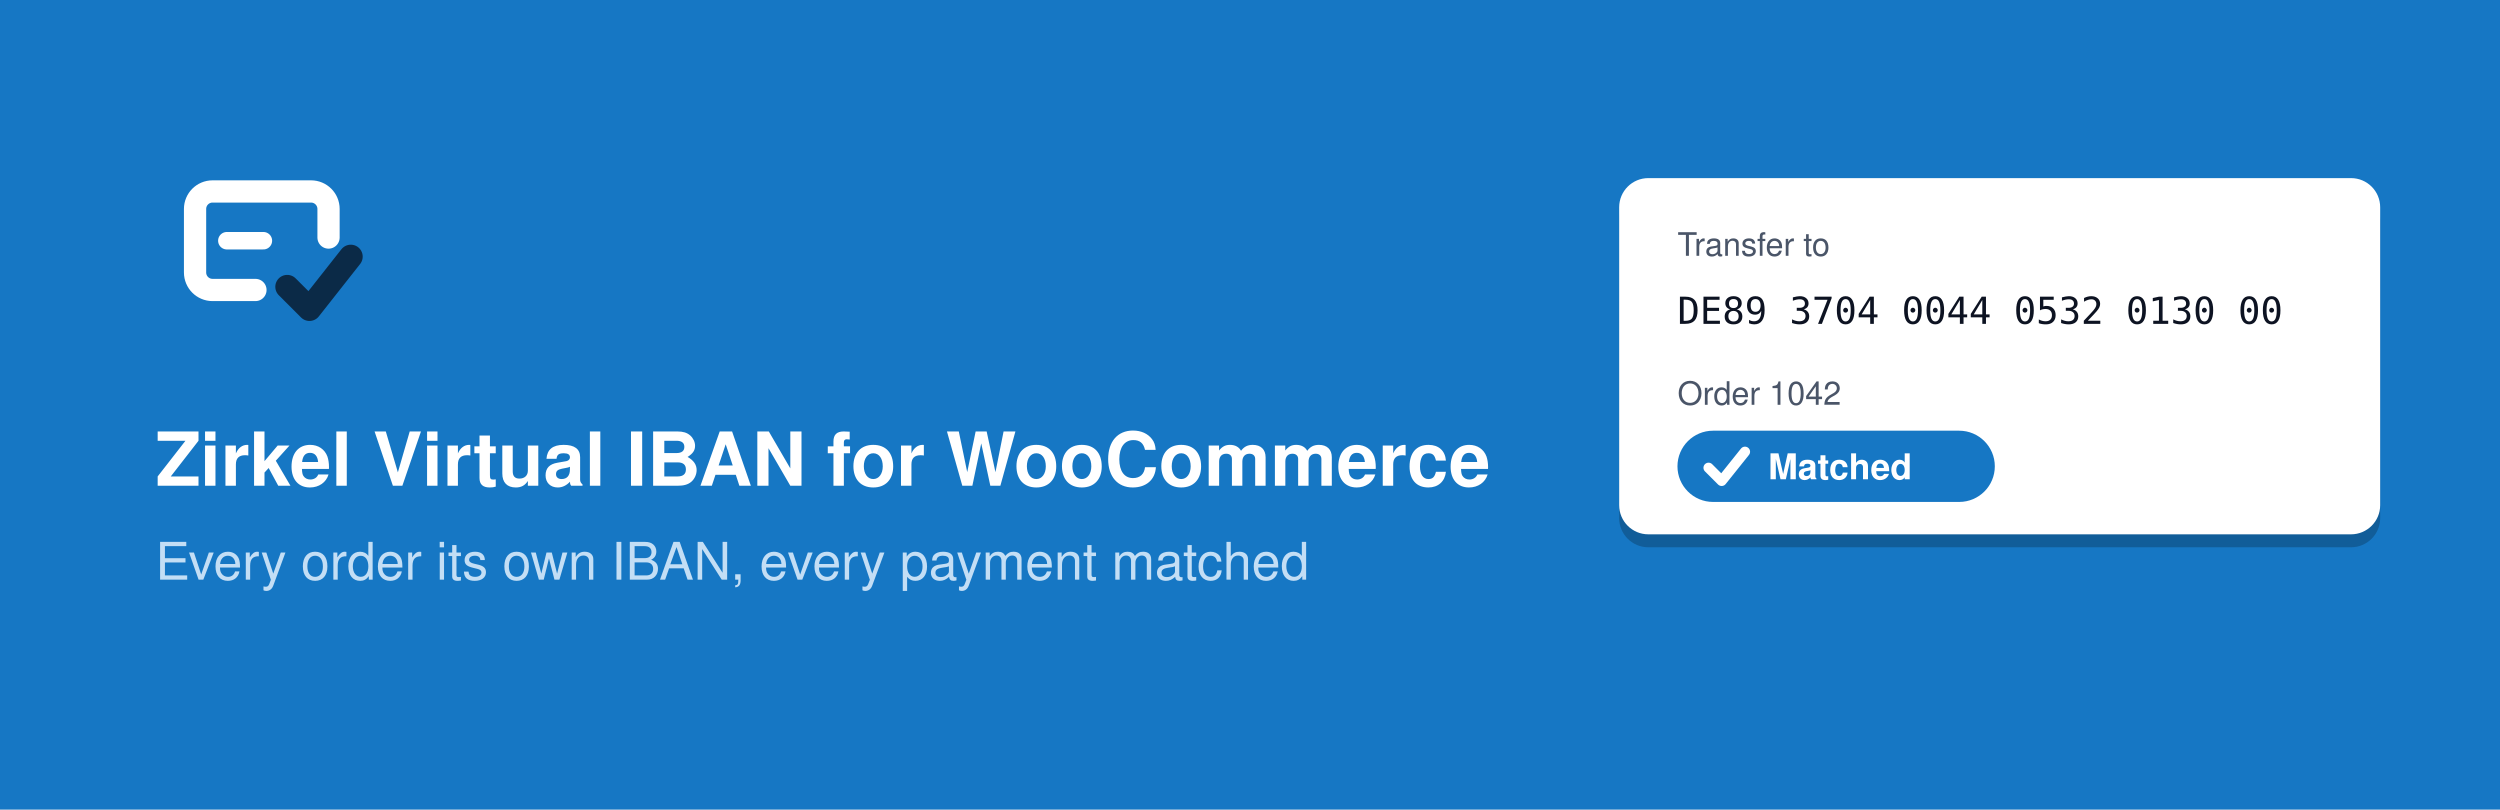
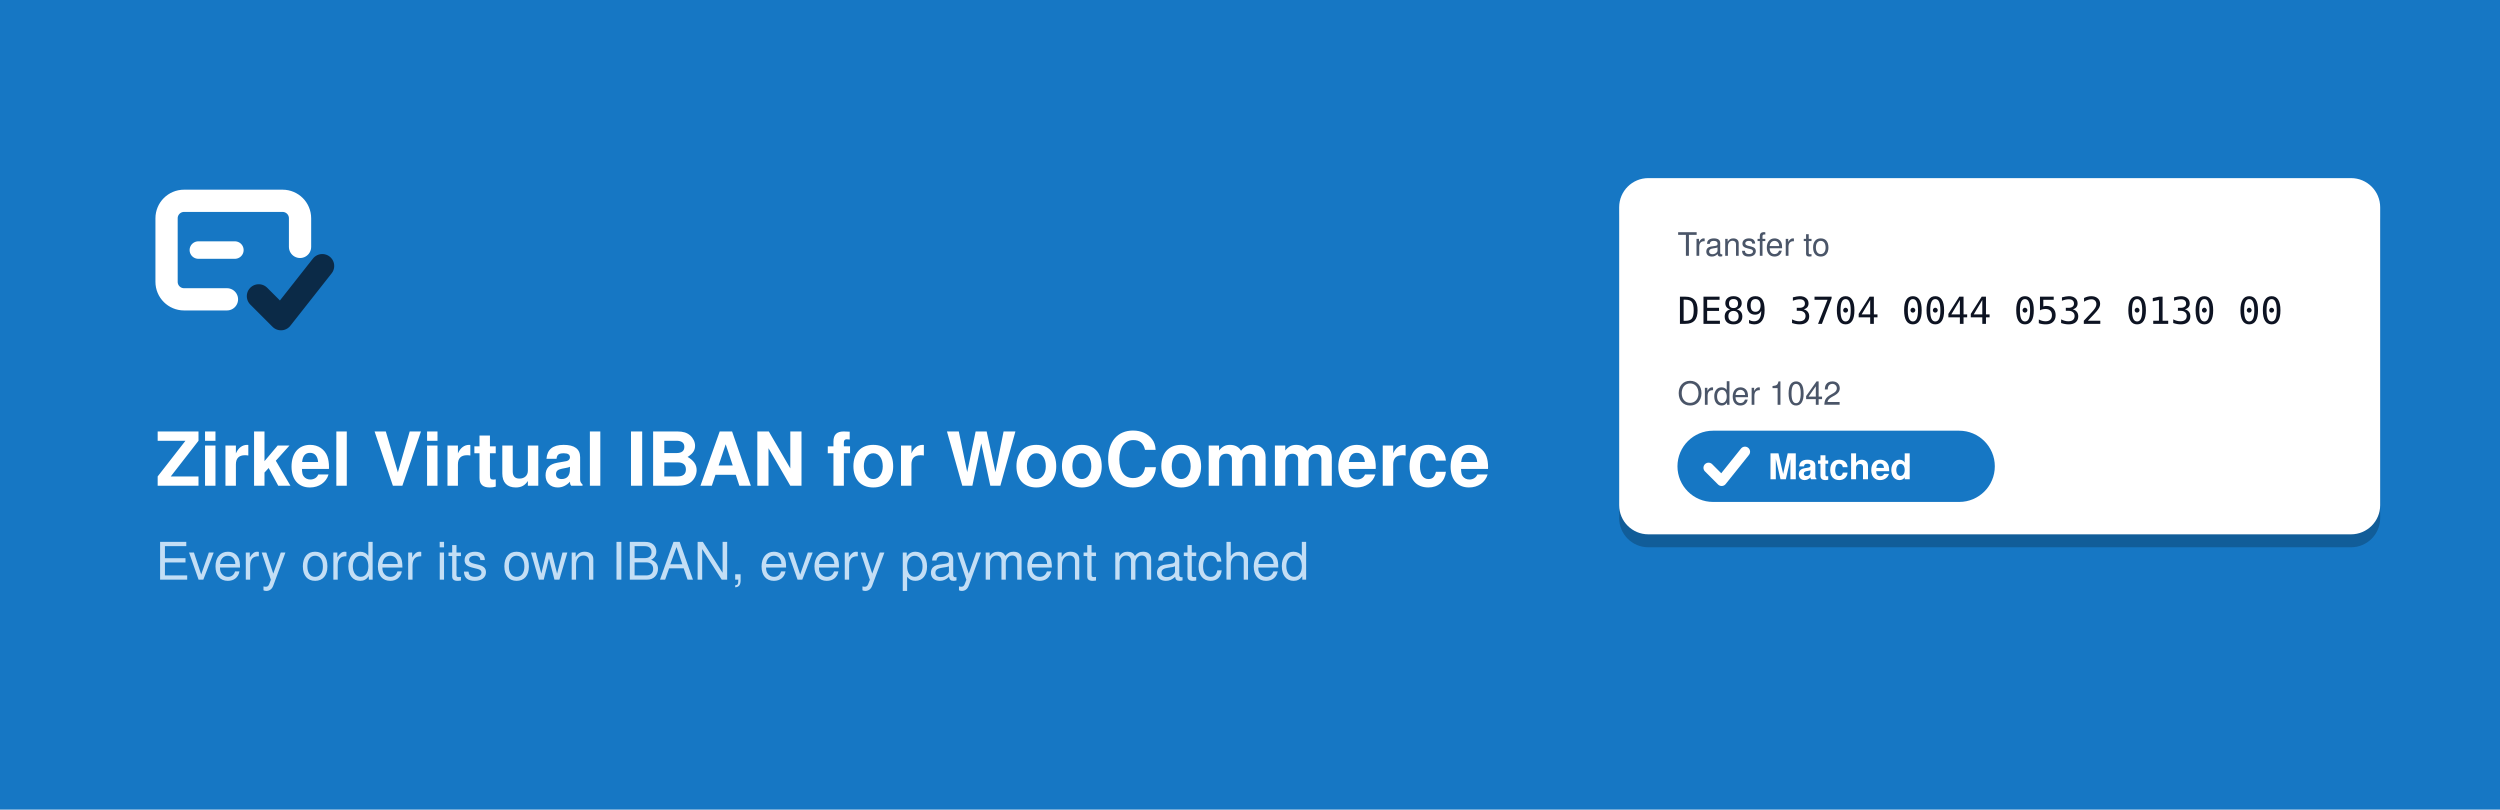
<svg xmlns="http://www.w3.org/2000/svg" viewBox="0 0 1544 500">
  <rect width="1544" height="500" fill="#1677c4" />
-   <g transform="translate(92,78) scale(0.6)">
-     <g transform="translate(128 128) scale(0.8178) translate(-132.50 -132.50)">
-       <path d="M202 116 V80 A22 22 0 0 0 180 58 H56 A22 22 0 0 0 34 80 V160 A22 22 0 0 0 56 182 H110" fill="none" stroke="#ffffff" stroke-width="28" stroke-linecap="round" />
-       <path d="M74 120 H120" stroke="#ffffff" stroke-width="22" stroke-linecap="round" />
-       <path d="M150 178 L178 206 L230 140" fill="none" stroke="#0b2a47" stroke-width="30" stroke-linecap="round" stroke-linejoin="round" />
-     </g>
+   <g transform="translate(96.00 204.00) scale(0.4907) translate(-20.00 -221.00)">
+     <path d="M202 116 V80 A22 22 0 0 0 180 58 H56 A22 22 0 0 0 34 80 V160 A22 22 0 0 0 56 182 H110" fill="none" stroke="#ffffff" stroke-width="28" stroke-linecap="round" />
+     <path d="M74 120 H120" stroke="#ffffff" stroke-width="22" stroke-linecap="round" />
+     <path d="M150 178 L178 206 L230 140" fill="none" stroke="#0b2a47" stroke-width="30" stroke-linecap="round" stroke-linejoin="round" />
  </g>
  <text x="96" y="300" font-family="Helvetica Neue, Helvetica, Arial, sans-serif" font-size="46" font-weight="700" fill="#ffffff">Zirkel Virtual IBAN for WooCommerce</text>
  <text x="96" y="358" font-family="Helvetica Neue, Helvetica, Arial, sans-serif" font-size="32" fill="#c3def5">Every order its own IBAN, every payment matched</text>
  <rect x="1000" y="118" width="470" height="220" rx="18" fill="#000" opacity="0.22" />
  <rect x="1000" y="110" width="470" height="220" rx="18" fill="#ffffff" />
  <text x="1036" y="158" font-family="Helvetica Neue, Helvetica, Arial, sans-serif" font-size="20" fill="#4a5568">Transfer to</text>
  <text x="1036" y="200" font-family="Menlo, monospace" font-size="23" fill="#0d1322">DE89 3704 0044 0532 0130 00</text>
  <text x="1036" y="250" font-family="Helvetica Neue, Helvetica, Arial, sans-serif" font-size="20" fill="#4a5568">Order 1042</text>
  <rect x="1036" y="266" width="196" height="44" rx="22" fill="#1677c4" />
  <path d="M1055.2 288.9 L1063.3 297.0 L1077.7 279.0" fill="none" stroke="#fff" stroke-width="6.3" stroke-linecap="round" stroke-linejoin="round" />
  <text x="1092" y="296" font-family="Helvetica Neue, Helvetica, Arial, sans-serif" font-size="22" font-weight="700" fill="#fff">Matched</text>
</svg>
